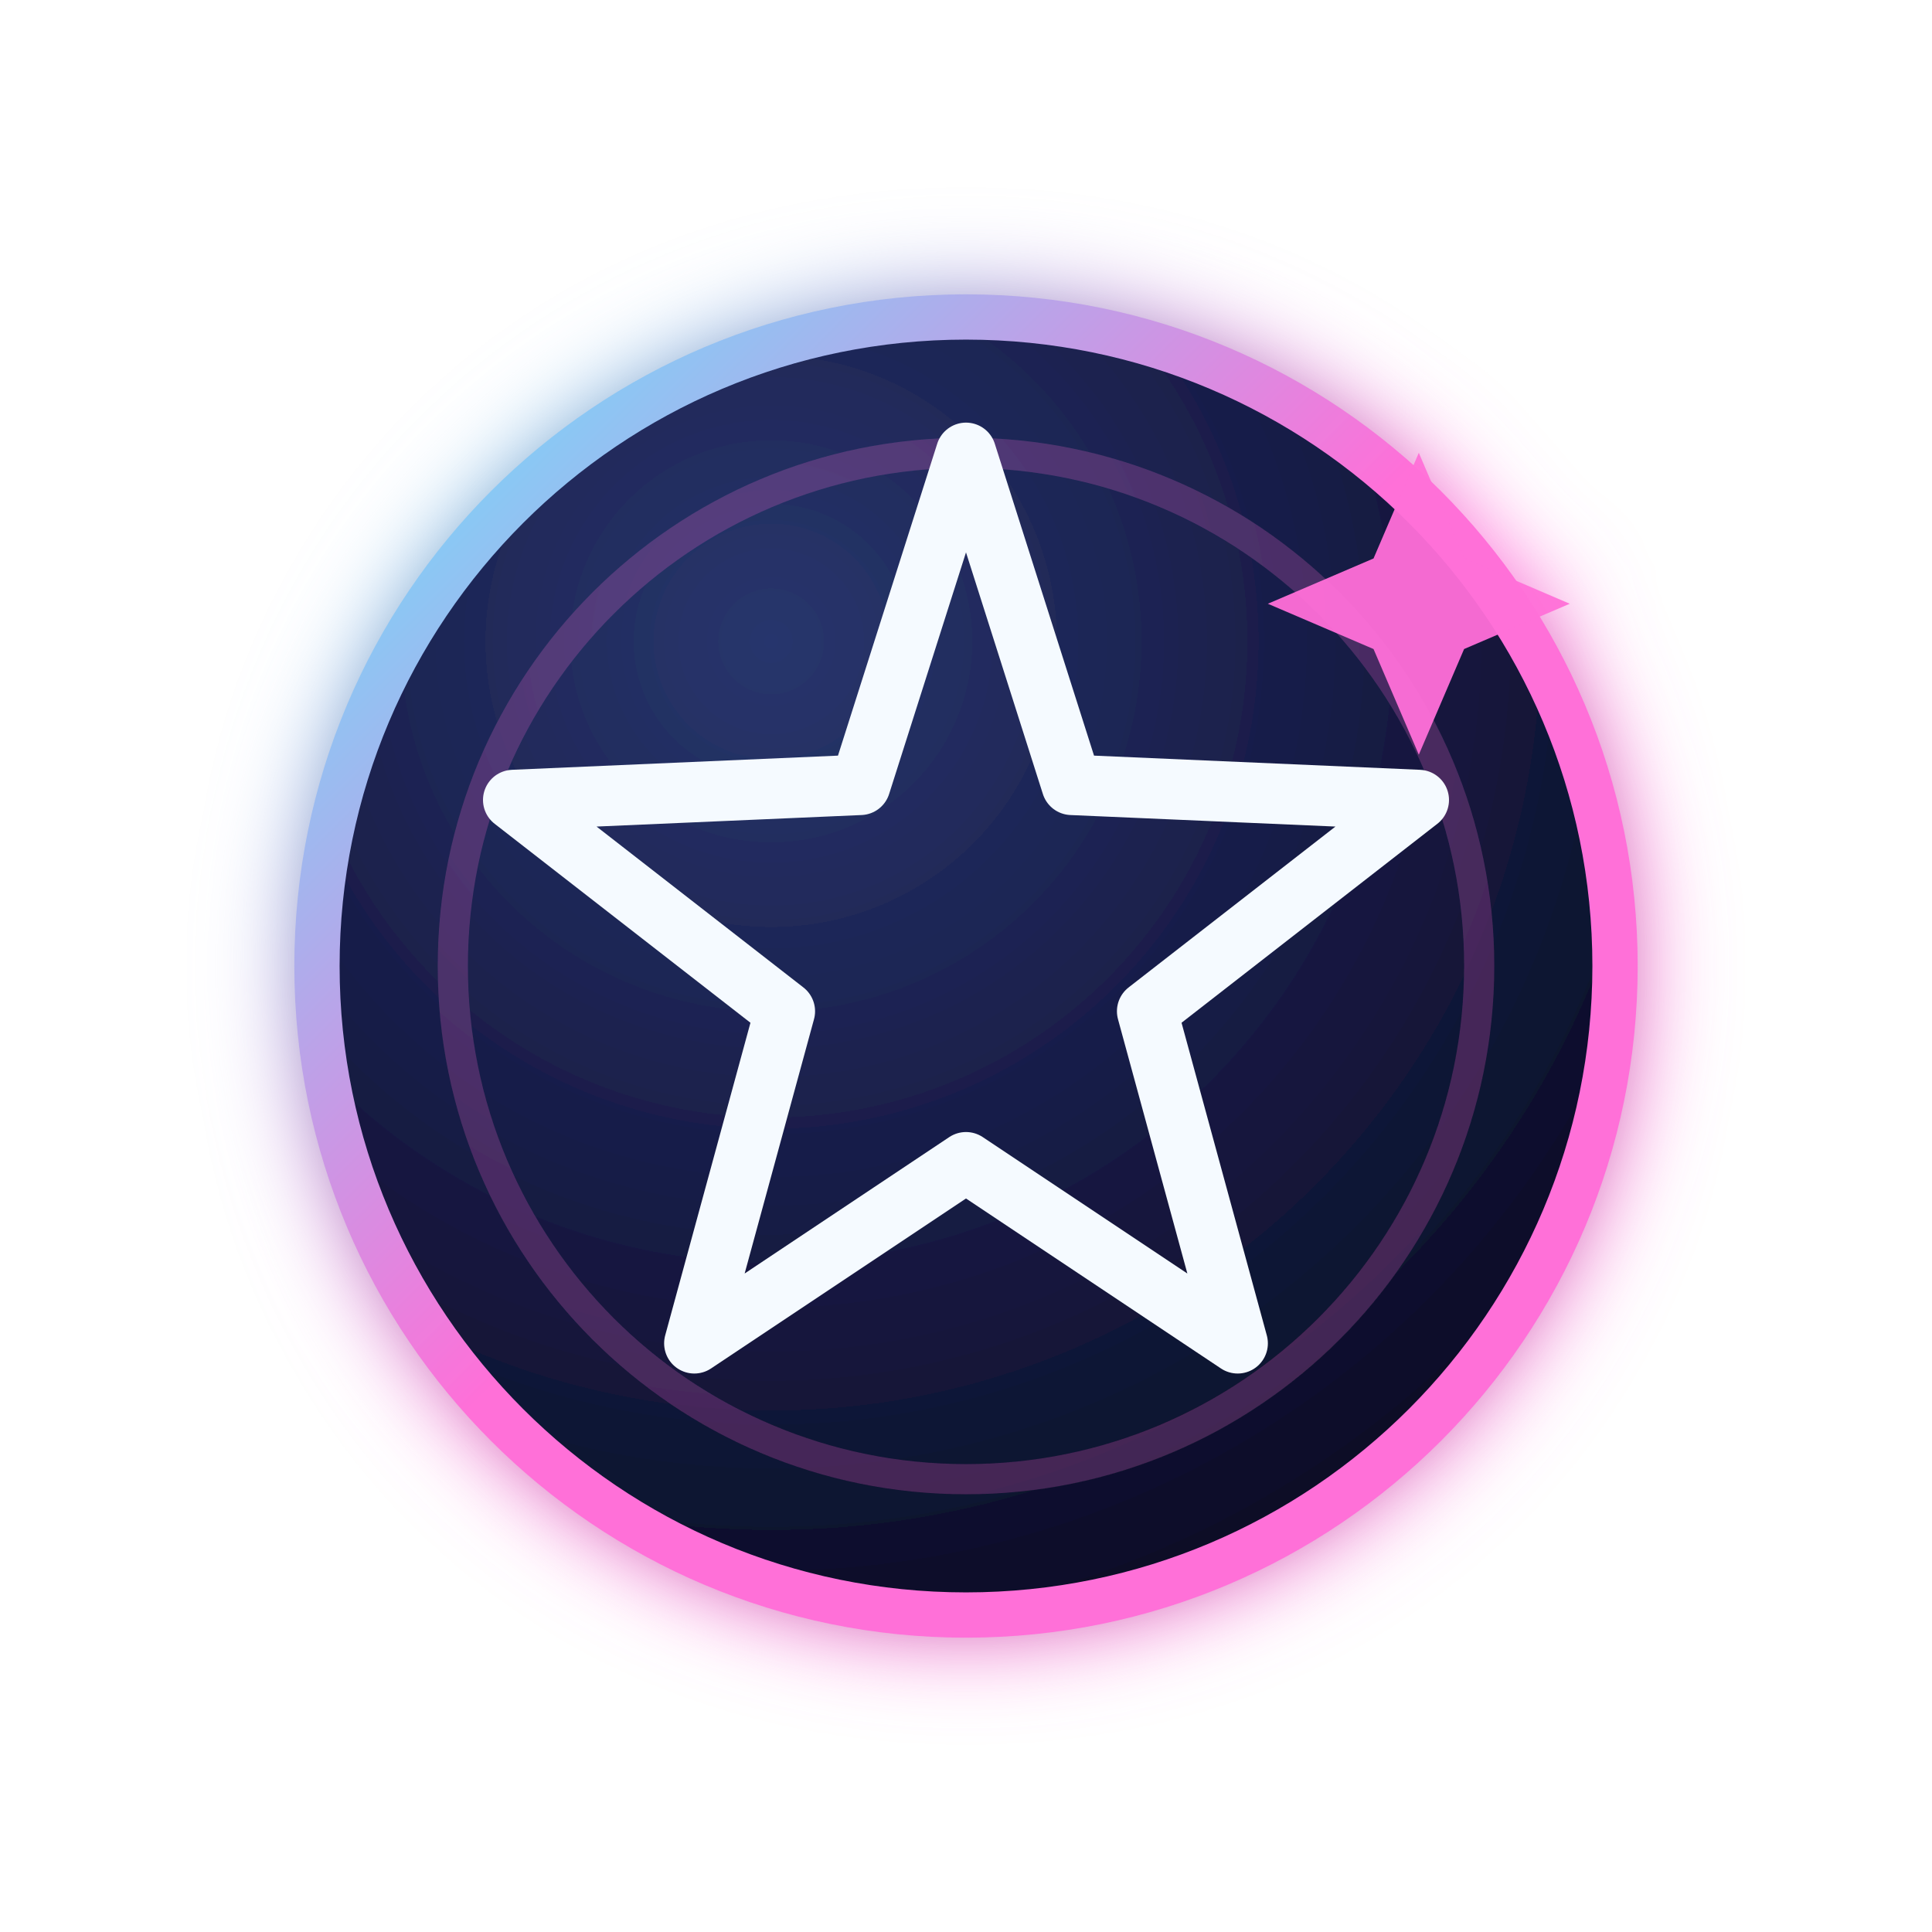
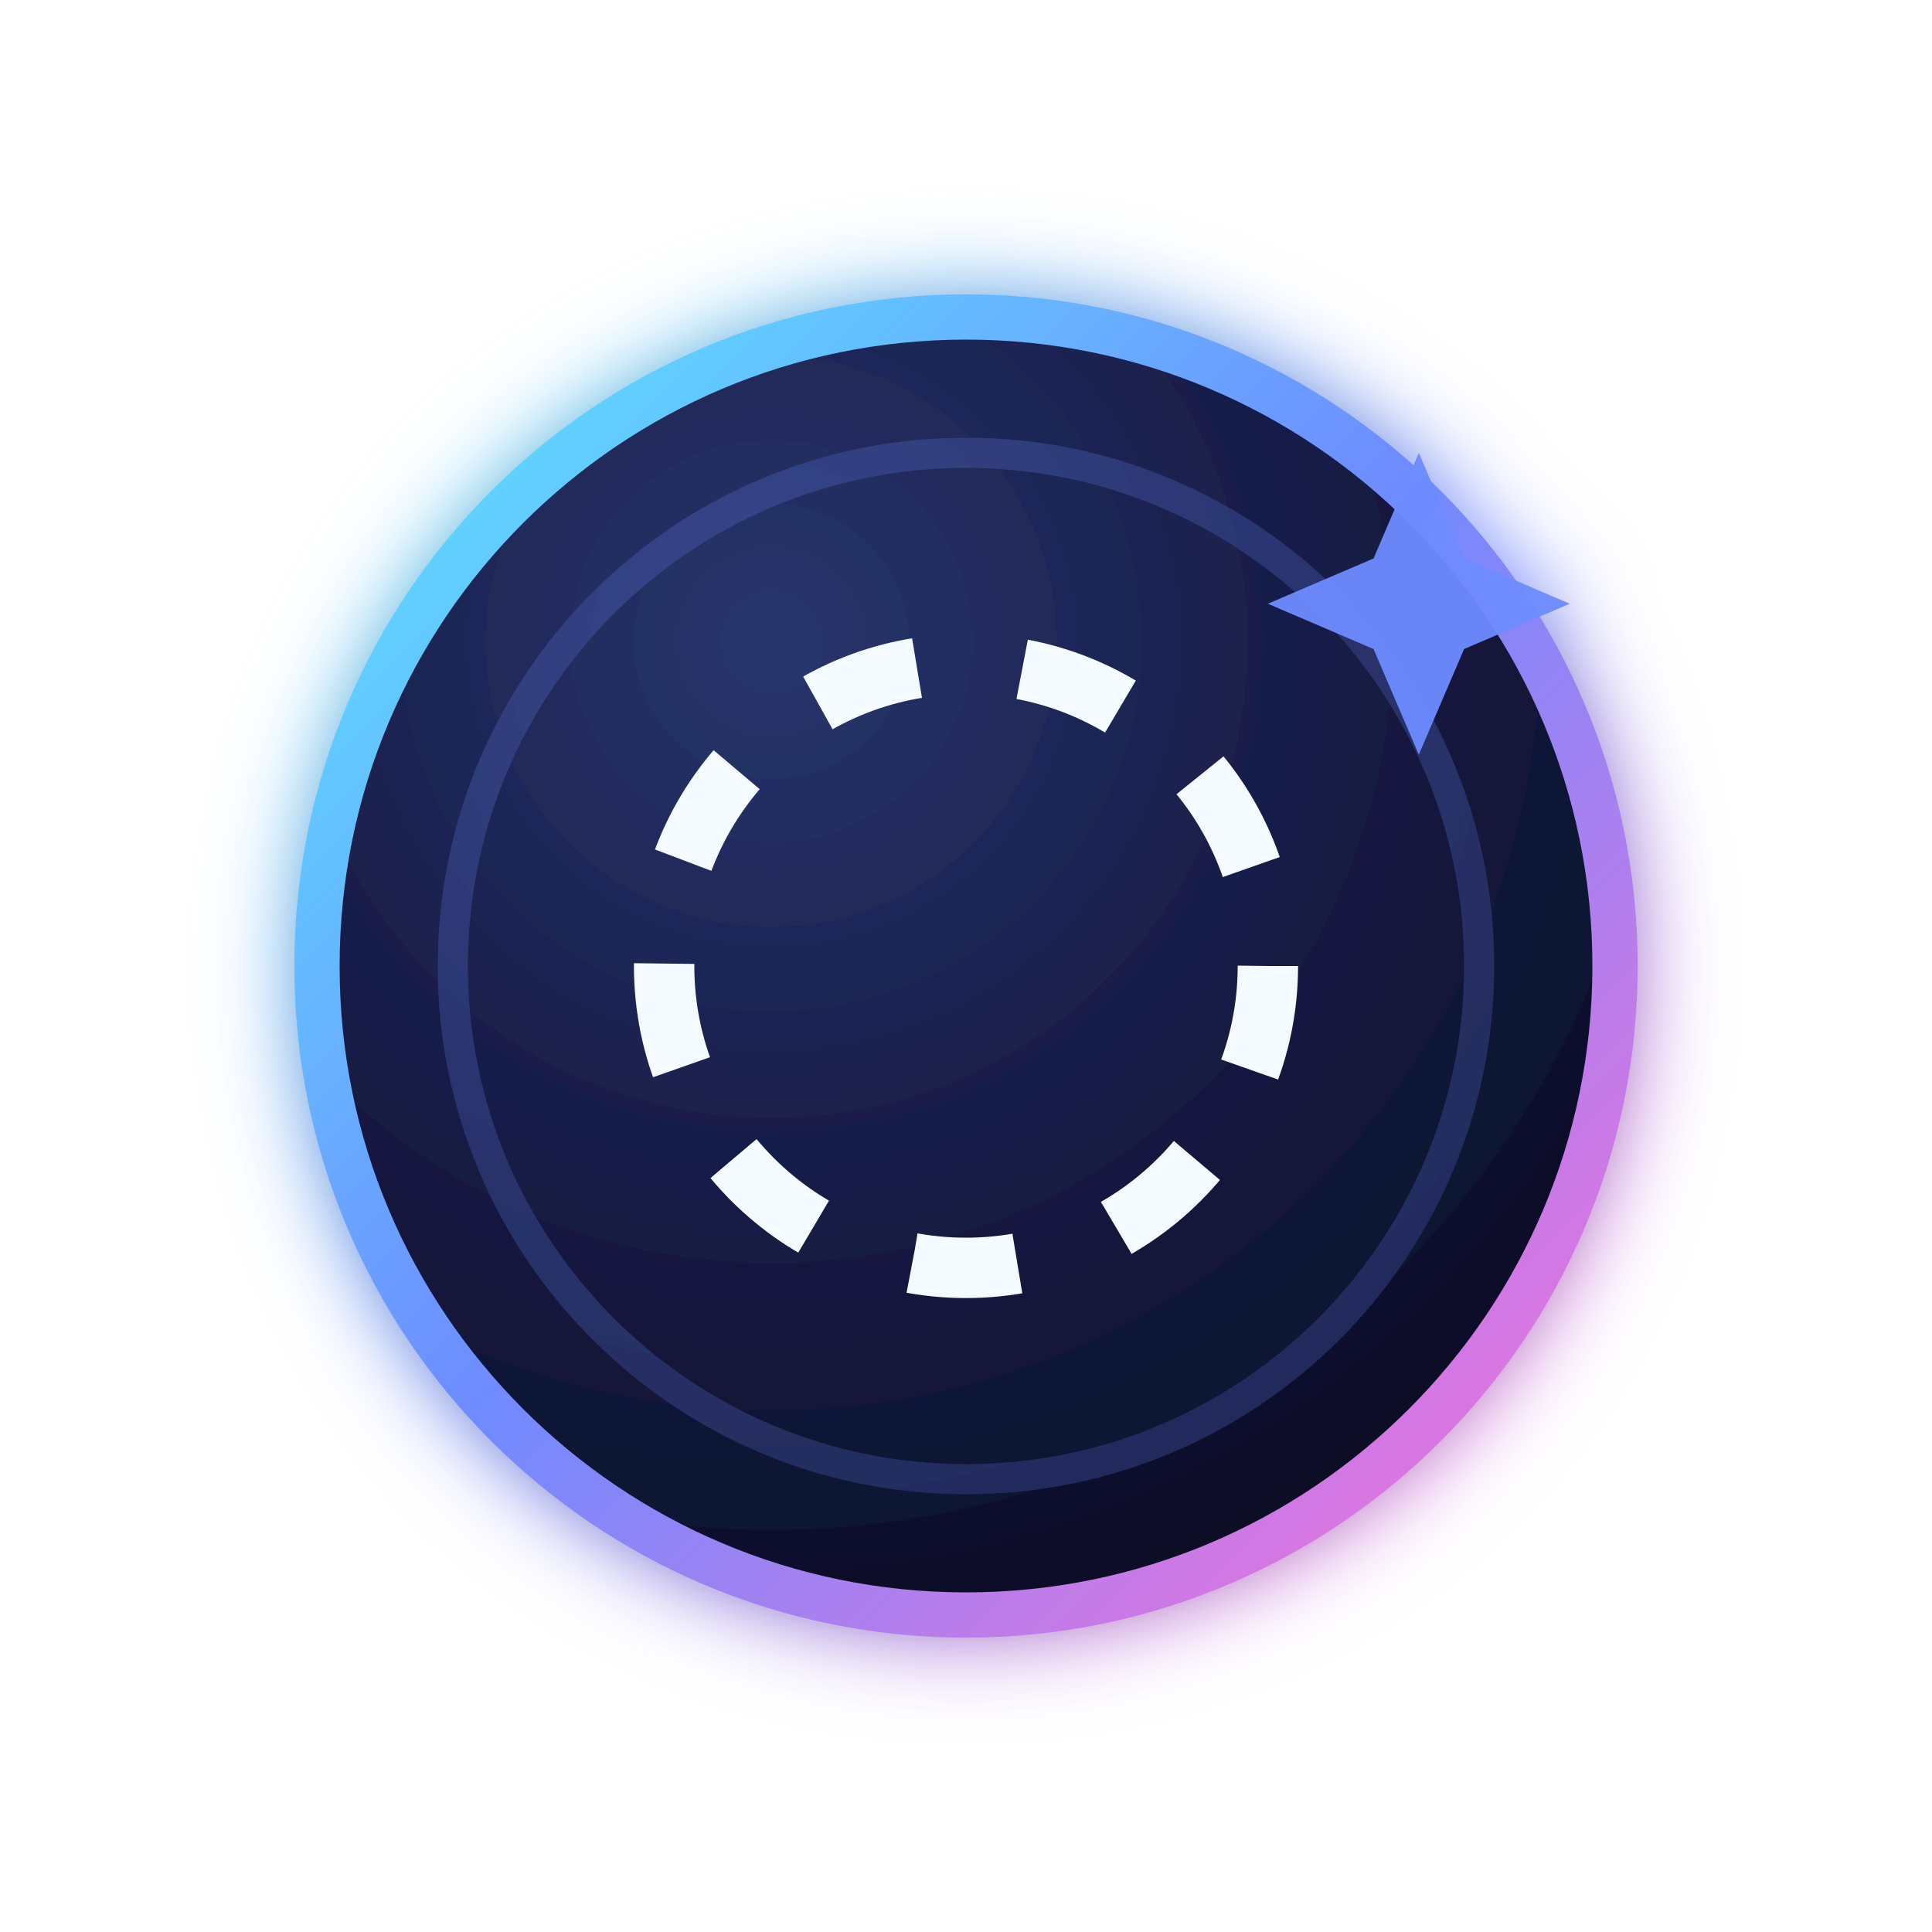
<svg xmlns="http://www.w3.org/2000/svg" width="128" height="128" viewBox="0 0 128 128">
  <defs>
    <radialGradient id="core" cx="35%" cy="25%" r="80%">
      <stop offset="0" stop-color="#28366D" />
      <stop offset=".55" stop-color="#171B45" />
      <stop offset="1" stop-color="#0A0D25" />
    </radialGradient>
    <linearGradient id="rim" x1="0" y1="0" x2="1" y2="1">
      <stop stop-color="#5CEBFF" />
-       <stop offset=".48" stop-color="#FF6FD8" />
+       <stop offset=".48" stop-color="#6E8BFF" />
      <stop offset="1" stop-color="#FF6FD8" />
    </linearGradient>
    <filter id="glow">
      <feGaussianBlur stdDeviation="3" result="b" />
      <feMerge>
        <feMergeNode in="b" />
        <feMergeNode in="SourceGraphic" />
      </feMerge>
    </filter>
  </defs>
  <g filter="url(#glow)">
    <circle cx="64" cy="64" r="43" fill="url(#core)" stroke="url(#rim)" stroke-width="3" />
-     <circle cx="64" cy="64" r="34" fill="none" stroke="#FF6FD8" stroke-opacity=".22" stroke-width="2" />
-     <path d="M64 30l7 22 23 1-18 14 6 22-18-12-18 12 6-22-18-14 23-1Z" fill="none" stroke="#F5FAFF" stroke-width="4" stroke-linejoin="round" />
-     <path d="M94 30l3 7 7 3-7 3-3 7-3-7-7-3 7-3Z" fill="#FF6FD8" opacity=".95" />
+     <circle cx="64" cy="64" r="34" fill="none" stroke="#6E8BFF" stroke-opacity=".22" stroke-width="2" />
+     <circle cx="64" cy="64" r="20" fill="none" stroke="#F5FAFF" stroke-width="4" stroke-dasharray="7 7" />
+     <path d="M94 30l3 7 7 3-7 3-3 7-3-7-7-3 7-3Z" fill="#6E8BFF" opacity=".95" />
  </g>
</svg>
